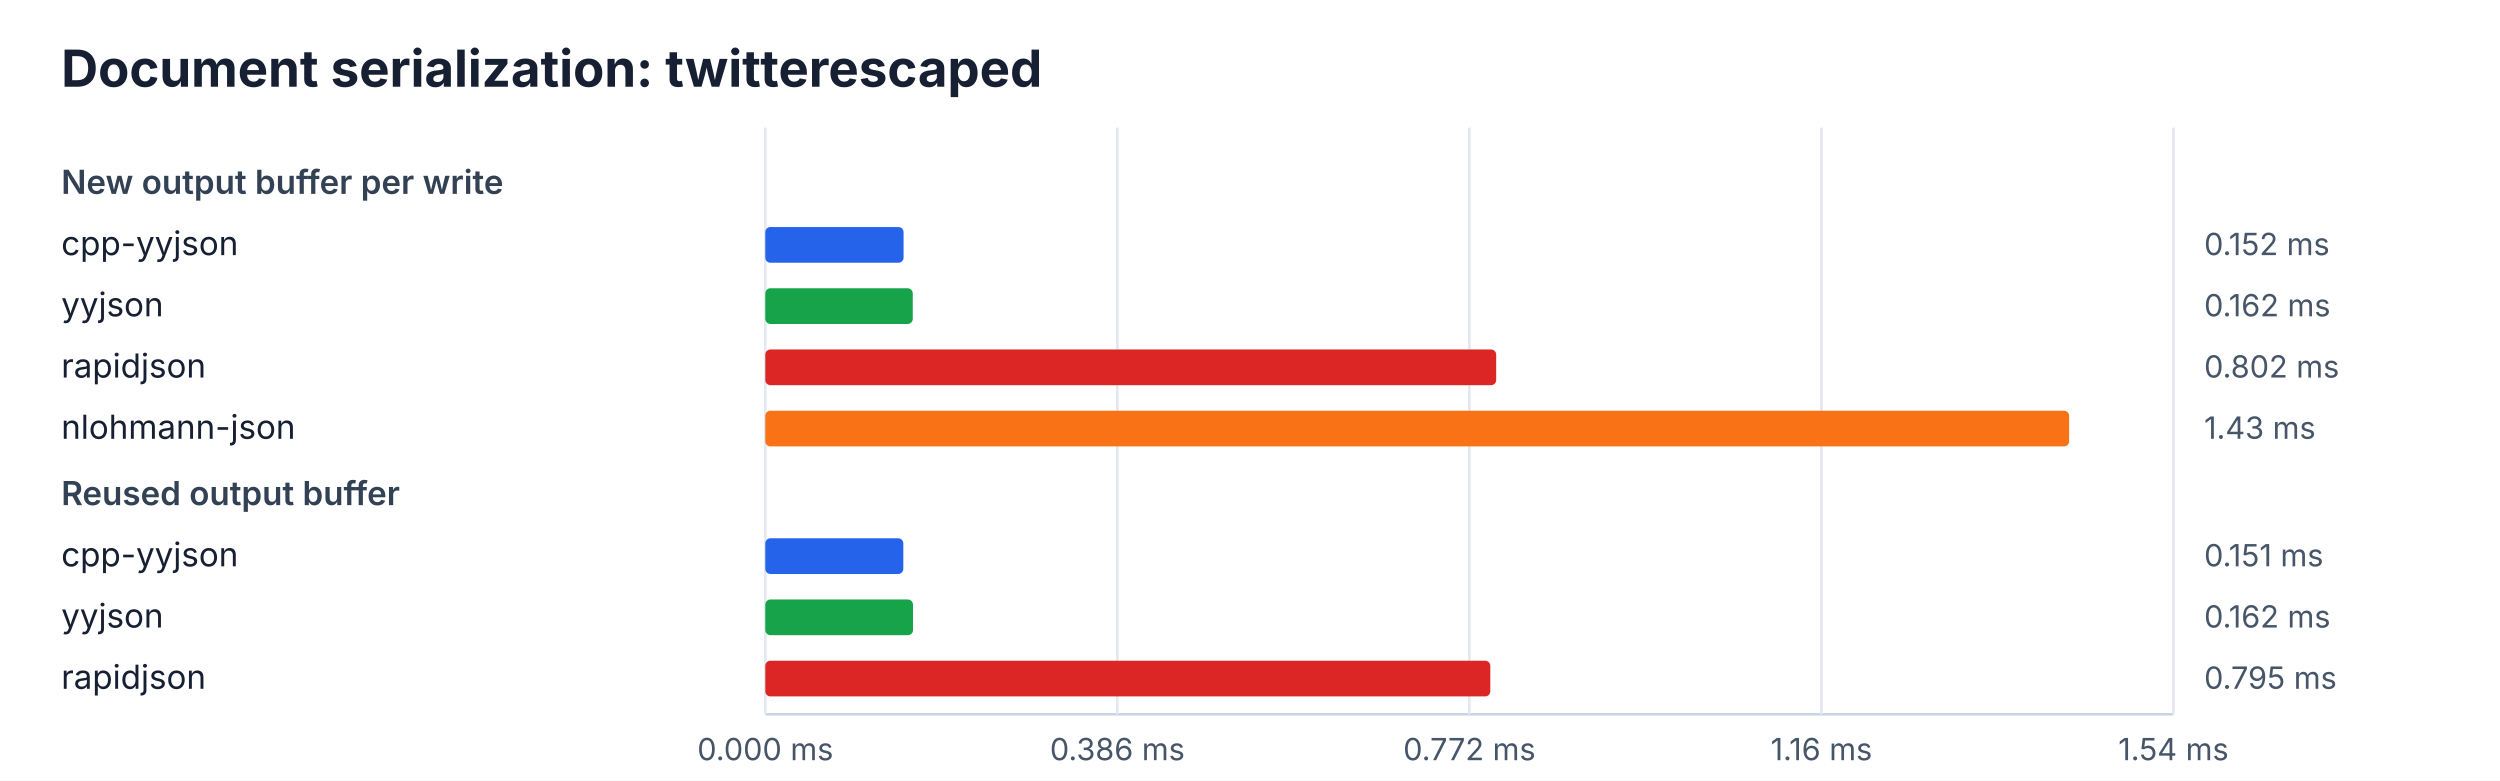
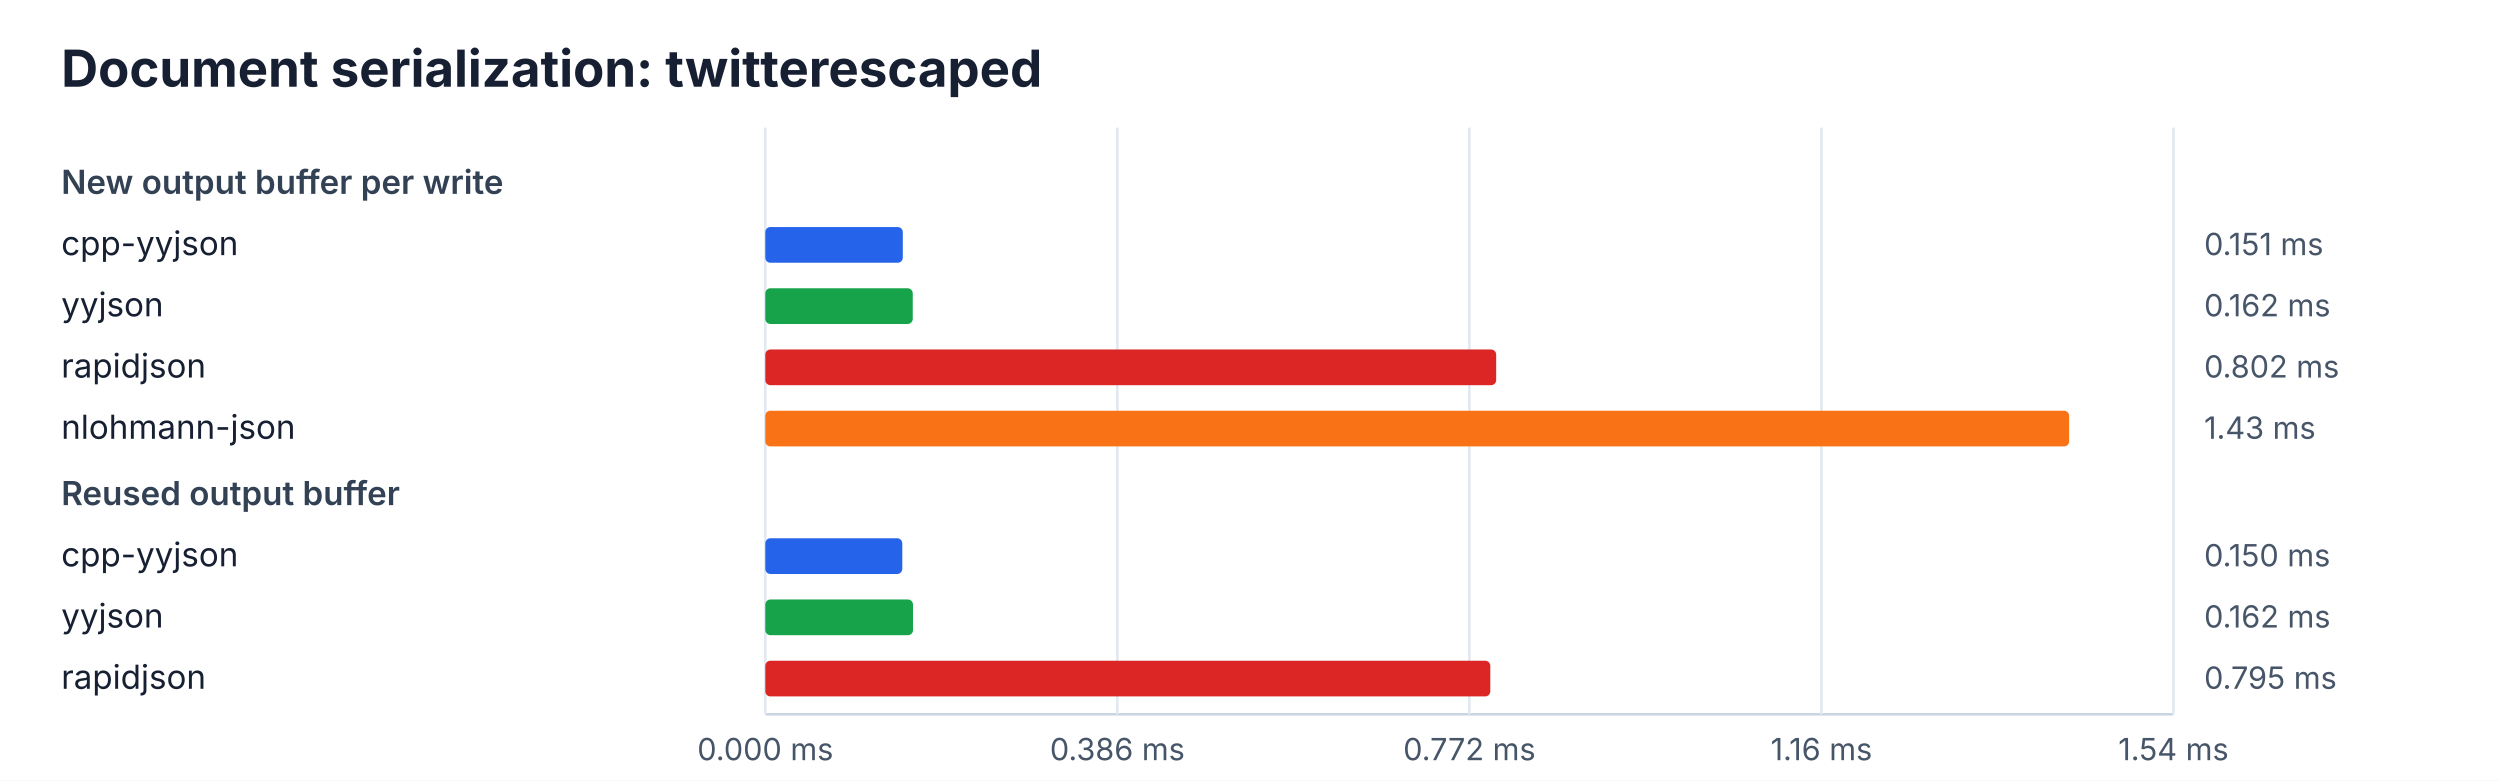
<svg xmlns="http://www.w3.org/2000/svg" width="980" height="306" viewBox="0 0 980 306">
  <rect width="100%" height="100%" fill="#ffffff" />
  <style>text{font-family:ui-sans-serif,system-ui,-apple-system,BlinkMacSystemFont,"Segoe UI",sans-serif;fill:#172033}.title{font-size:20px;font-weight:700}.heading{font-size:13px;font-weight:600;fill:#334155}.label{font-size:13px}.value{font-size:12px;fill:#475569}.axis{stroke:#cbd5e1;stroke-width:1}.grid{stroke:#e2e8f0;stroke-width:1}</style>
  <text x="24" y="34" class="title">Document serialization: twitterescaped</text>
  <line x1="300" y1="280" x2="852" y2="280" class="axis" />
  <line x1="300.0" y1="50" x2="300.0" y2="280" class="grid" />
  <text x="300.0" y="298" class="value" text-anchor="middle">0.000 ms</text>
  <line x1="438.0" y1="50" x2="438.0" y2="280" class="grid" />
  <text x="438.0" y="298" class="value" text-anchor="middle">0.386 ms</text>
  <line x1="576.0" y1="50" x2="576.0" y2="280" class="grid" />
  <text x="576.0" y="298" class="value" text-anchor="middle">0.772 ms</text>
  <line x1="714.0" y1="50" x2="714.0" y2="280" class="grid" />
  <text x="714.0" y="298" class="value" text-anchor="middle">1.16 ms</text>
  <line x1="852.0" y1="50" x2="852.0" y2="280" class="grid" />
  <text x="852.0" y="298" class="value" text-anchor="middle">1.54 ms</text>
  <text x="24" y="76" class="heading">New output buffer per write</text>
  <text x="24" y="100" class="label">cpp-yyjson</text>
-   <rect x="300" y="89" width="54.2" height="14" rx="2" fill="#2563eb" />
-   <text x="864" y="100" class="value">0.152 ms</text>
+   <rect x="300" y="89" width="53.9" height="14" rx="2" fill="#2563eb" />
+   <text x="864" y="100" class="value">0.151 ms</text>
  <text x="24" y="124" class="label">yyjson</text>
  <rect x="300" y="113" width="57.8" height="14" rx="2" fill="#16a34a" />
  <text x="864" y="124" class="value">0.162 ms</text>
  <text x="24" y="148" class="label">rapidjson</text>
  <rect x="300" y="137" width="286.5" height="14" rx="2" fill="#dc2626" />
  <text x="864" y="148" class="value">0.802 ms</text>
  <text x="24" y="172" class="label">nlohmann-json</text>
  <rect x="300" y="161" width="511.1" height="14" rx="2" fill="#f97316" />
  <text x="864" y="172" class="value">1.43 ms</text>
  <text x="24" y="198" class="heading">Reused output buffer</text>
  <text x="24" y="222" class="label">cpp-yyjson</text>
-   <rect x="300" y="211" width="54.1" height="14" rx="2" fill="#2563eb" />
-   <text x="864" y="222" class="value">0.151 ms</text>
+   <rect x="300" y="211" width="53.7" height="14" rx="2" fill="#2563eb" />
+   <text x="864" y="222" class="value">0.150 ms</text>
  <text x="24" y="246" class="label">yyjson</text>
  <rect x="300" y="235" width="57.9" height="14" rx="2" fill="#16a34a" />
  <text x="864" y="246" class="value">0.162 ms</text>
  <text x="24" y="270" class="label">rapidjson</text>
  <rect x="300" y="259" width="284.2" height="14" rx="2" fill="#dc2626" />
  <text x="864" y="270" class="value">0.795 ms</text>
</svg>
